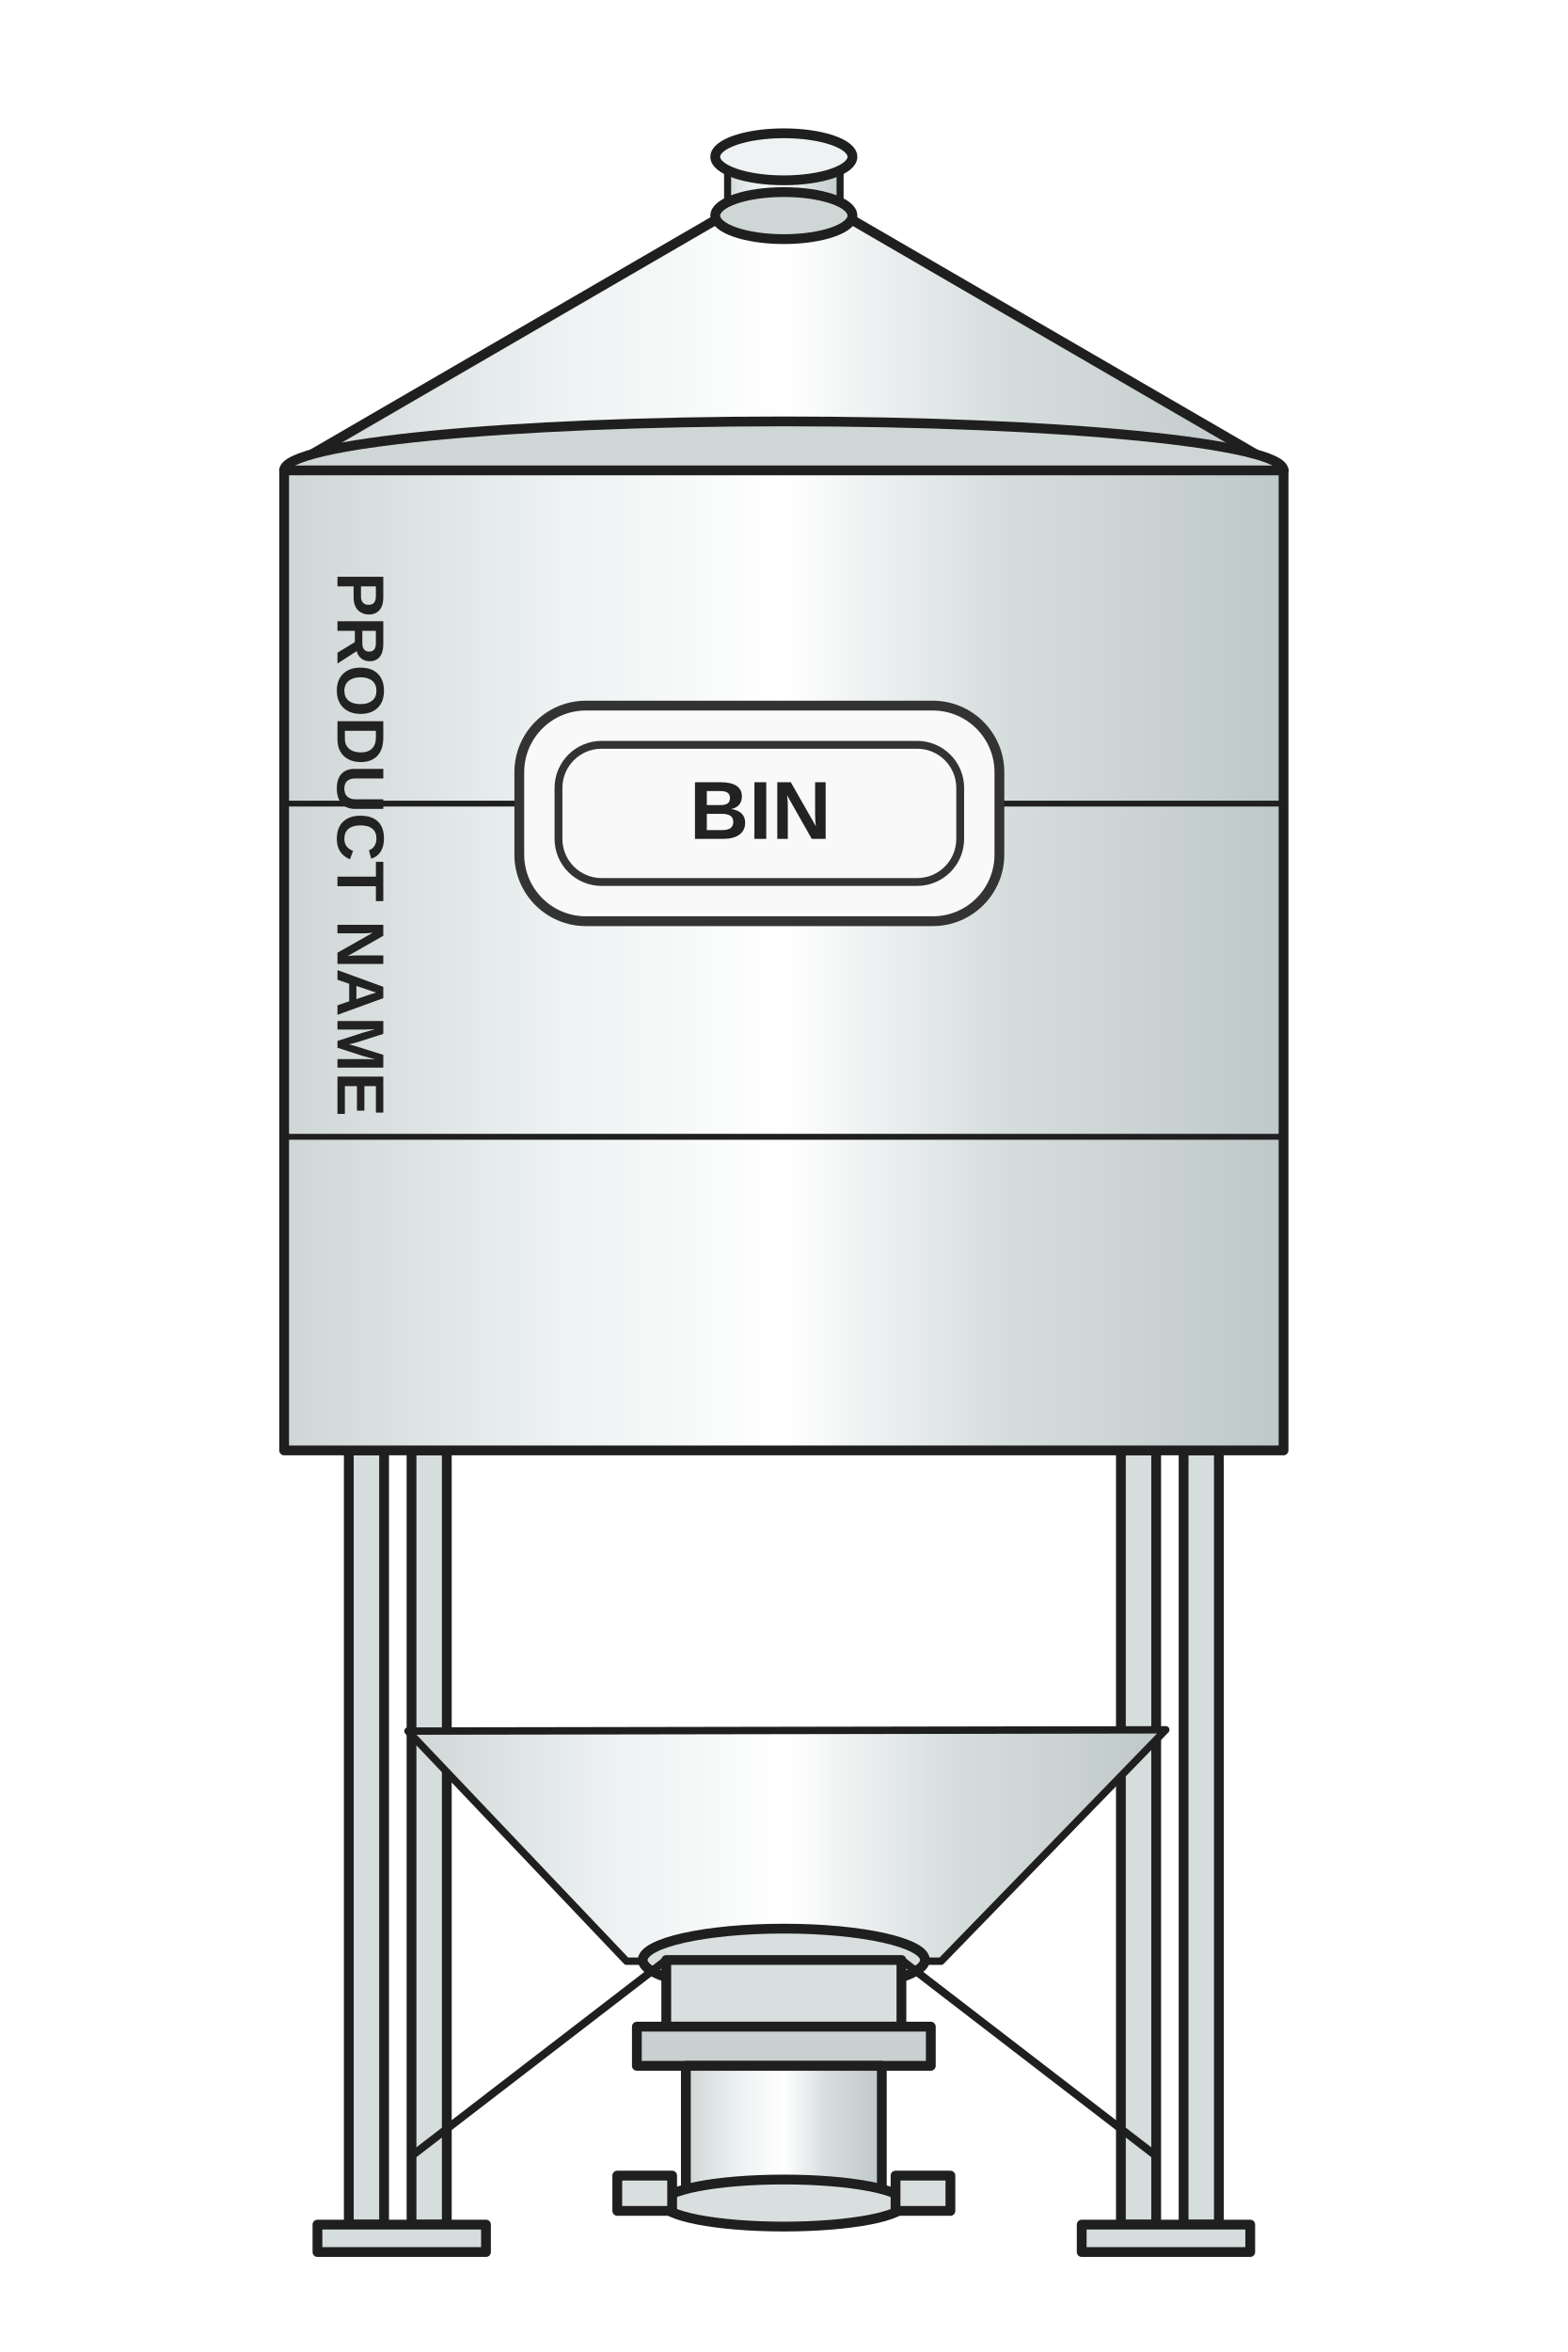
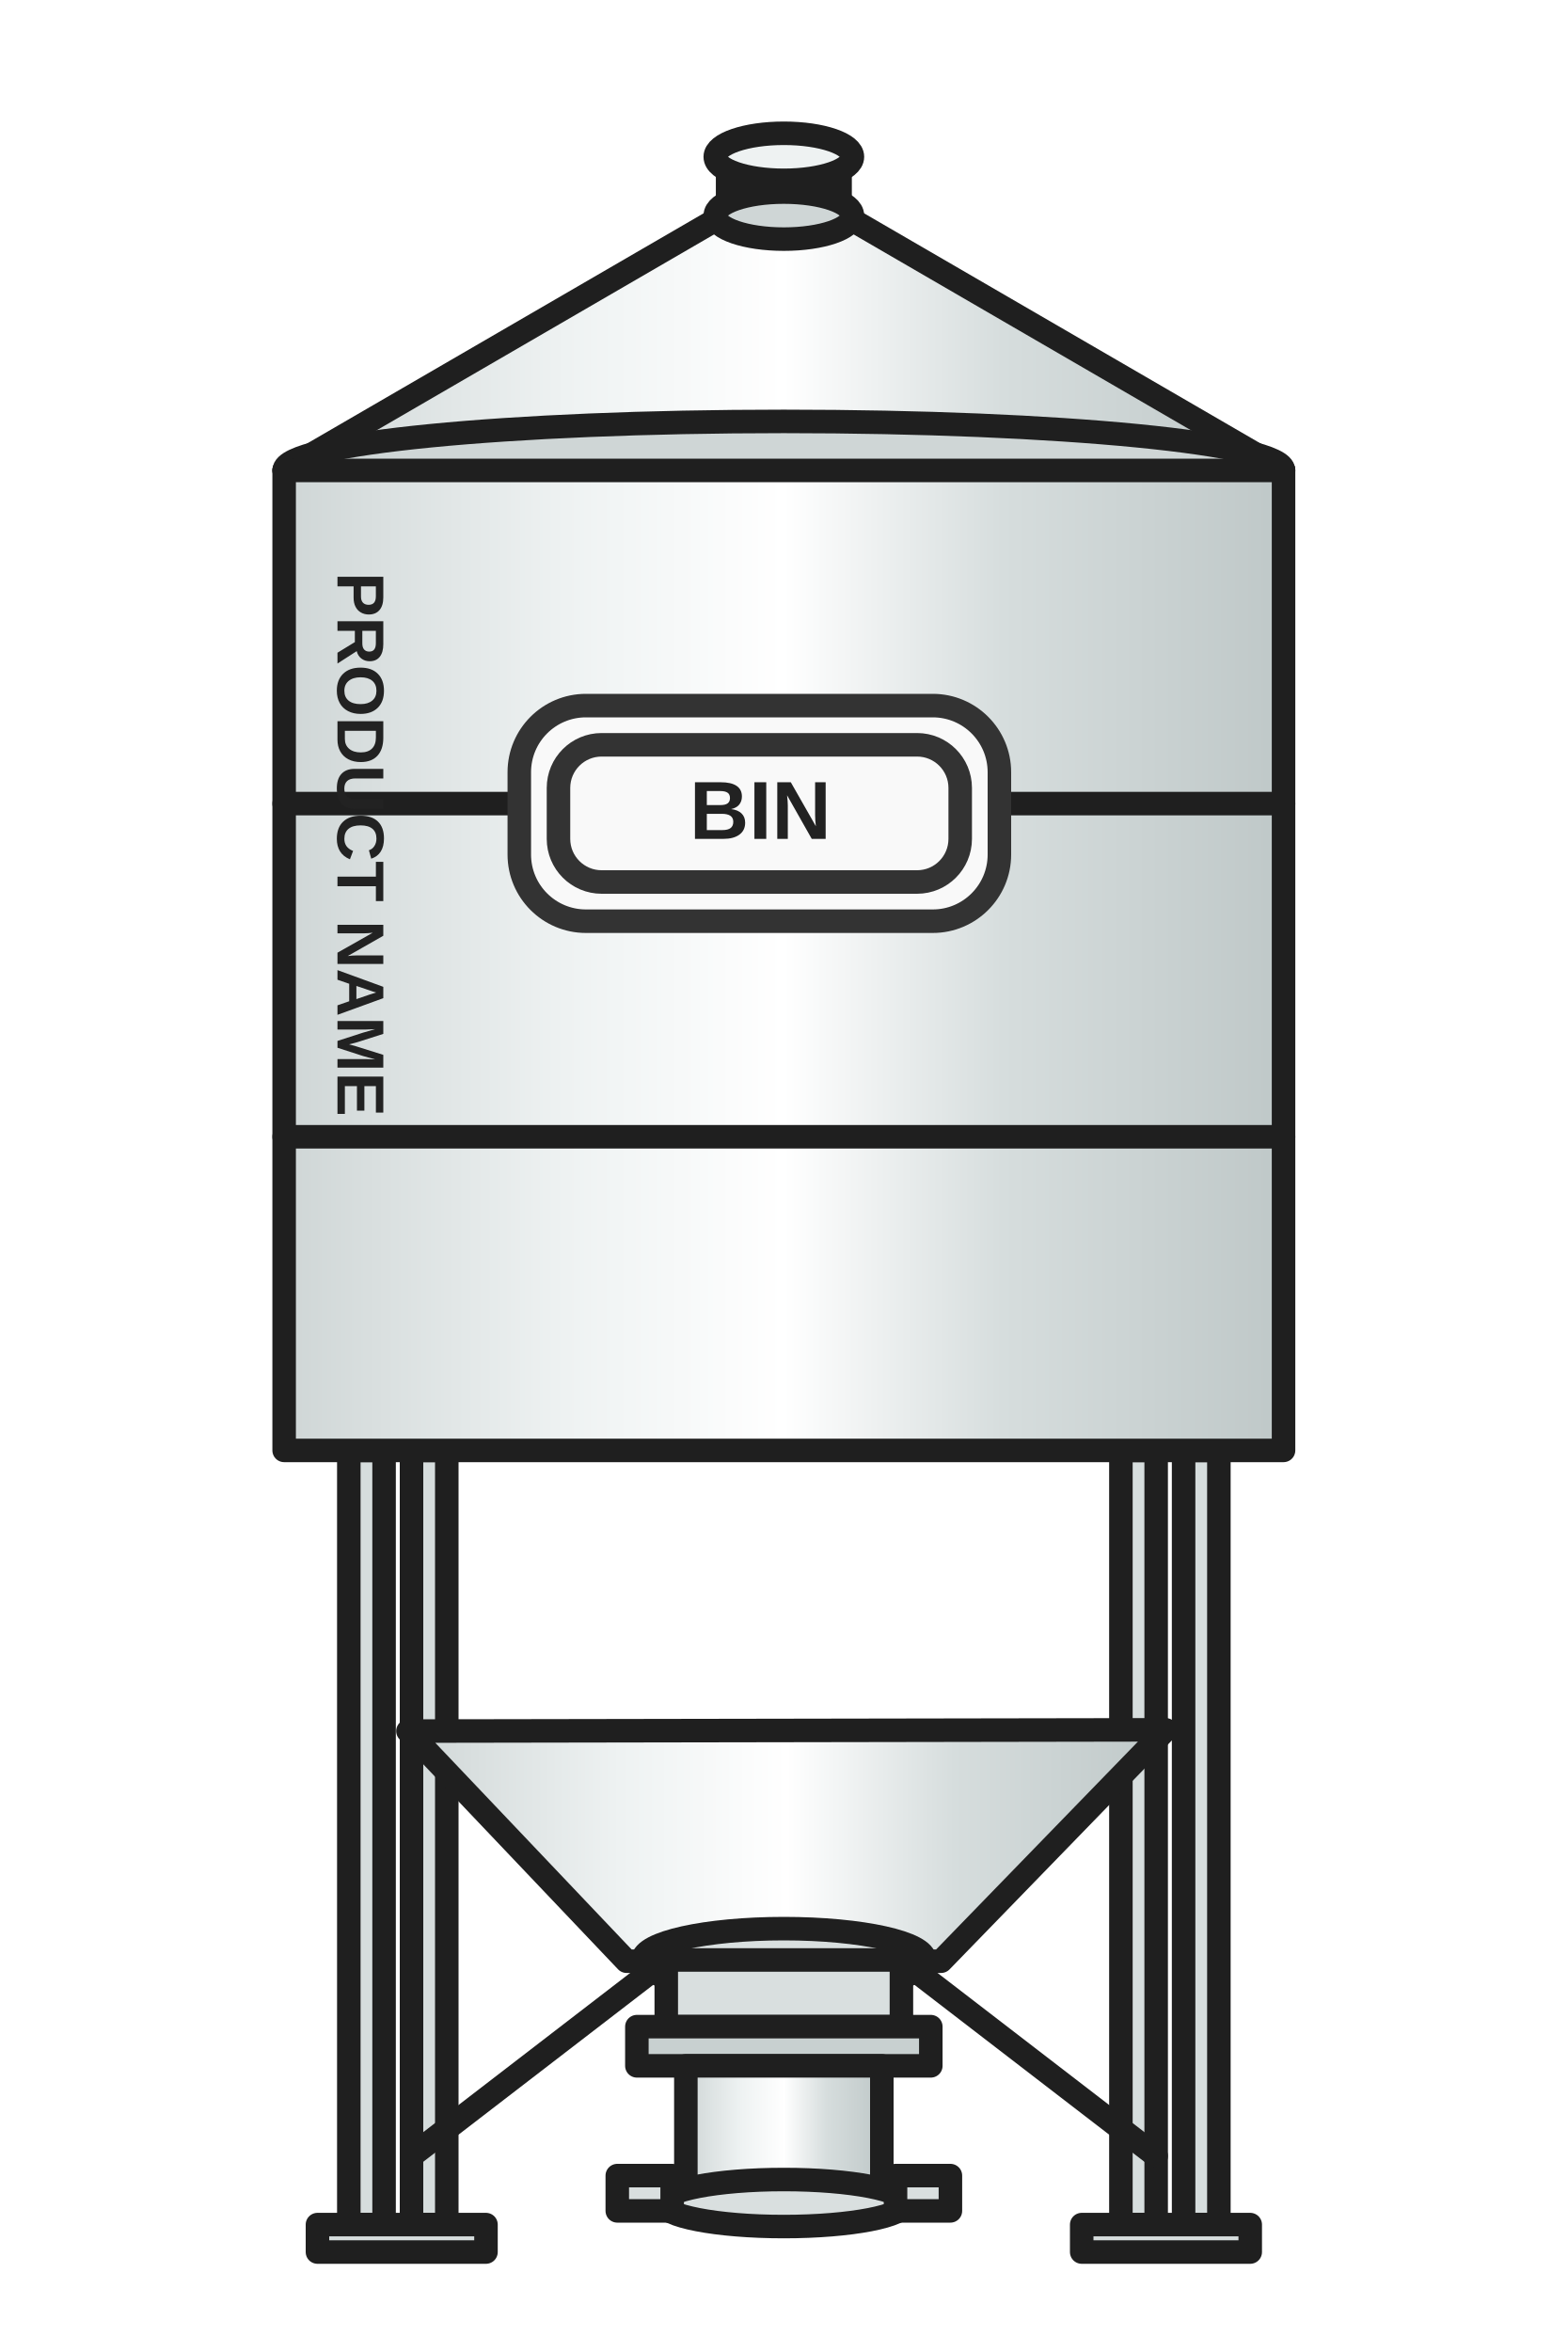
- <svg xmlns="http://www.w3.org/2000/svg" xmlns:xlink="http://www.w3.org/1999/xlink" width="800" height="1200" viewBox="0 0 800 1200" version="1.1" id="flour_bin_svg" eType="Bin">
+ <svg xmlns="http://www.w3.org/2000/svg" xmlns:xlink="http://www.w3.org/1999/xlink" width="800" height="1200" viewBox="0 0 800 1200" version="1.1" id="flour_bin_svg" eType="Bin" kewidth="100" keheight="150" stroke-width="12" stroke-linejoin="round" stroke-linecap="round">
  <defs id="defs8">
    <linearGradient id="metal" x1="0" y1="0" x2="1" y2="0">
      <stop offset="0" stop-color="#cfd6d6" id="stop1" />
      <stop offset="0.28" stop-color="#eef2f2" id="stop2" />
      <stop offset="0.5" stop-color="#ffffff" id="stop3" />
      <stop offset="0.72" stop-color="#d6dddd" id="stop4" />
      <stop offset="1" stop-color="#bfc8c8" id="stop5" />
    </linearGradient>
    <linearGradient id="darkMetal" x1="153.901" y1="1052.447" x2="447.529" y2="1052.447" gradientTransform="matrix(1.344701,0,0,0.4227304,-1.281374,433.9776)" gradientUnits="userSpaceOnUse">
      <stop offset="0" stop-color="#b8c0c0" id="stop6" />
      <stop offset="0.5" stop-color="#f6f8f8" id="stop7" />
      <stop offset="1" stop-color="#aeb8b8" id="stop8" />
    </linearGradient>
    <linearGradient xlink:href="#metal" id="linearGradient15" x1="409.713" y1="33.819" x2="477.352" y2="33.819" gradientTransform="matrix(0.9243906,0,0,0.5609095,-9.997532,55.05564)" gradientUnits="userSpaceOnUse" />
  </defs>
-   <g id="flour_bin" fill="none" stroke="#1f1f1f" stroke-width="5" stroke-linejoin="round" stroke-linecap="round">
+   <g id="flour_bin" fill="none" stroke="#1f1f1f" stroke-width="12" stroke-linejoin="round" stroke-linecap="round">
    <g id="support_structure" fill="#d6dddd">
-       <rect id="left_leg_outer" x="178" y="740" width="18" height="395" />
-       <rect id="left_leg_inner" x="210" y="740" width="18" height="395" />
-       <rect id="right_leg_inner" x="572" y="740" width="18" height="395" />
-       <rect id="right_leg_outer" x="604" y="740" width="18" height="395" />
-       <rect id="left_foot" x="162" y="1135" width="86" height="14" />
-       <rect id="right_foot" x="552" y="1135" width="86" height="14" />
+       <rect id="left_leg_outer" x="178" y="740" width="18" height="395" stroke-width="12" />
+       <rect id="left_leg_inner" x="210" y="740" width="18" height="395" stroke-width="12" />
+       <rect id="right_leg_inner" x="572" y="740" width="18" height="395" stroke-width="12" />
+       <rect id="right_leg_outer" x="604" y="740" width="18" height="395" stroke-width="12" />
+       <rect id="left_foot" x="162" y="1135" width="86" height="14" stroke-width="12" />
+       <rect id="right_foot" x="552" y="1135" width="86" height="14" stroke-width="12" />
    </g>
-     <path id="top_cone" d="M145 240 L400 92 L655 240 Z" fill="url(#metal)" />
-     <ellipse id="top_rim_outer" cx="400" cy="240" rx="255" ry="25" fill="#cfd6d6" />
-     <path id="top_rim_inner" d="M148 240 C250 258 550 258 652 240" stroke-width="3" />
-     <rect id="vent_stack" x="371.3" y="75.29" width="57.4" height="35.41" fill="url(#metal)" style="fill:url(#linearGradient15);stroke-width:3.6" />
-     <ellipse id="vent_top" cx="400" cy="80" rx="35" ry="12" fill="#eef2f2" />
-     <ellipse id="vent_bottom" cx="400" cy="110" rx="35" ry="12" fill="#cfd6d6" />
-     <rect id="bin_shell" x="145" y="240" width="510" height="500" fill="url(#metal)" />
-     <line id="shell_band_1" x1="145" y1="410" x2="655" y2="410" stroke-width="3" />
-     <line id="shell_band_2" x1="145" y1="580" x2="655" y2="580" stroke-width="3" />
+     <path id="top_cone" d="M145 240 L400 92 L655 240 Z" fill="url(#metal)" stroke-width="12" />
+     <ellipse id="top_rim_outer" cx="400" cy="240" rx="255" ry="25" fill="#cfd6d6" stroke-width="12" data-vizi-fill-target="true" />
+     <path id="top_rim_inner" d="M148 240 C250 258 550 258 652 240" stroke-width="12" />
+     <rect id="vent_stack" x="371.3" y="75.29" width="57.4" height="35.41" fill="url(#metal)" style="fill:url(#linearGradient15);stroke-width:12" />
+     <ellipse id="vent_top" cx="400" cy="80" rx="35" ry="12" fill="#eef2f2" stroke-width="12" data-vizi-fill-target="true" />
+     <ellipse id="vent_bottom" cx="400" cy="110" rx="35" ry="12" fill="#cfd6d6" stroke-width="12" data-vizi-fill-target="true" />
+     <rect id="bin_shell" x="145" y="240" width="510" height="500" fill="url(#metal)" stroke-width="12" />
+     <line id="shell_band_1" x1="145" y1="410" x2="655" y2="410" stroke-width="12" />
+     <line id="shell_band_2" x1="145" y1="580" x2="655" y2="580" stroke-width="12" />
    <g id="product_name_label">
      <text id="product_name_vertical" x="184" y="292" font-family="Arial, Helvetica, sans-serif" font-size="34" font-weight="700" fill="#222" stroke="none" writing-mode="tb" glyph-orientation-vertical="0">PRODUCT NAME</text>
-       <rect id="bin_label_outer" x="265" y="360" width="245" height="110" rx="34" ry="34" fill="#f9f9f9" stroke="#333" stroke-width="5" />
-       <rect id="bin_label_inner" x="285" y="380" width="205" height="70" rx="22" ry="22" fill="none" stroke="#333" stroke-width="4" />
+       <rect id="bin_label_outer" x="265" y="360" width="245" height="110" rx="34" ry="34" fill="#f9f9f9" stroke="#333" stroke-width="12" />
+       <rect id="bin_label_inner" x="285" y="380" width="205" height="70" rx="22" ry="22" fill="none" stroke="#333" stroke-width="12" />
      <text id="bin_label_text" x="388" y="428" text-anchor="middle" font-family="Arial, Helvetica, sans-serif" font-size="42" font-weight="700" fill="#222" stroke="none">BIN</text>
    </g>
-     <path id="hopper" d="M 208.177,883.209 594.908,882.562 480.25,1000.615 H 319.74 Z" fill="url(#metal)" style="fill:url(#metal);stroke-width:3.77" />
+     <path id="hopper" d="M 208.177,883.209 594.908,882.562 480.25,1000.615 H 319.74 Z" fill="url(#metal)" style="fill:url(#metal);stroke-width:12" />
    <g id="outlet_slide_gate">
-       <ellipse cx="400" cy="1000" rx="72" ry="16" fill="#d9dfdf" id="ellipse10" />
-       <rect x="340" y="1000" width="120" height="34" fill="#d9dfdf" id="rect11" />
-       <rect x="325" y="1034" width="150" height="20" fill="#c8d0d0" id="rect12" />
-       <rect x="350" y="1054" width="100" height="70" fill="url(#metal)" id="rect13" />
-       <ellipse cx="400" cy="1124" rx="62" ry="12" fill="#d9dfdf" id="ellipse13" />
-       <rect x="315" y="1110" width="28" height="18" fill="#d9dfdf" id="rect14" />
-       <rect x="457" y="1110" width="28" height="18" fill="#d9dfdf" id="rect15" />
+       <ellipse cx="400" cy="1000" rx="72" ry="16" fill="#d9dfdf" id="ellipse10" stroke-width="12" data-vizi-fill-target="true" />
+       <rect x="340" y="1000" width="120" height="34" fill="#d9dfdf" id="rect11" stroke-width="12" data-vizi-fill-target="true" />
+       <rect x="325" y="1034" width="150" height="20" fill="#c8d0d0" id="rect12" stroke-width="12" data-vizi-fill-target="true" />
+       <rect x="350" y="1054" width="100" height="70" fill="url(#metal)" id="rect13" stroke-width="12" />
+       <ellipse cx="400" cy="1124" rx="62" ry="12" fill="#d9dfdf" id="ellipse13" stroke-width="12" data-vizi-fill-target="true" />
+       <rect x="315" y="1110" width="28" height="18" fill="#d9dfdf" id="rect14" stroke-width="12" data-vizi-fill-target="true" />
+       <rect x="457" y="1110" width="28" height="18" fill="#d9dfdf" id="rect15" stroke-width="12" data-vizi-fill-target="true" />
    </g>
-     <line id="brace_low_left" x1="210" y1="1100" x2="340" y2="1000" stroke-width="4" />
-     <line id="brace_low_right" x1="590" y1="1100" x2="460" y2="1000" stroke-width="4" />
+     <line id="brace_low_left" x1="210" y1="1100" x2="340" y2="1000" stroke-width="12" />
+     <line id="brace_low_right" x1="590" y1="1100" x2="460" y2="1000" stroke-width="12" />
  </g>
</svg>
